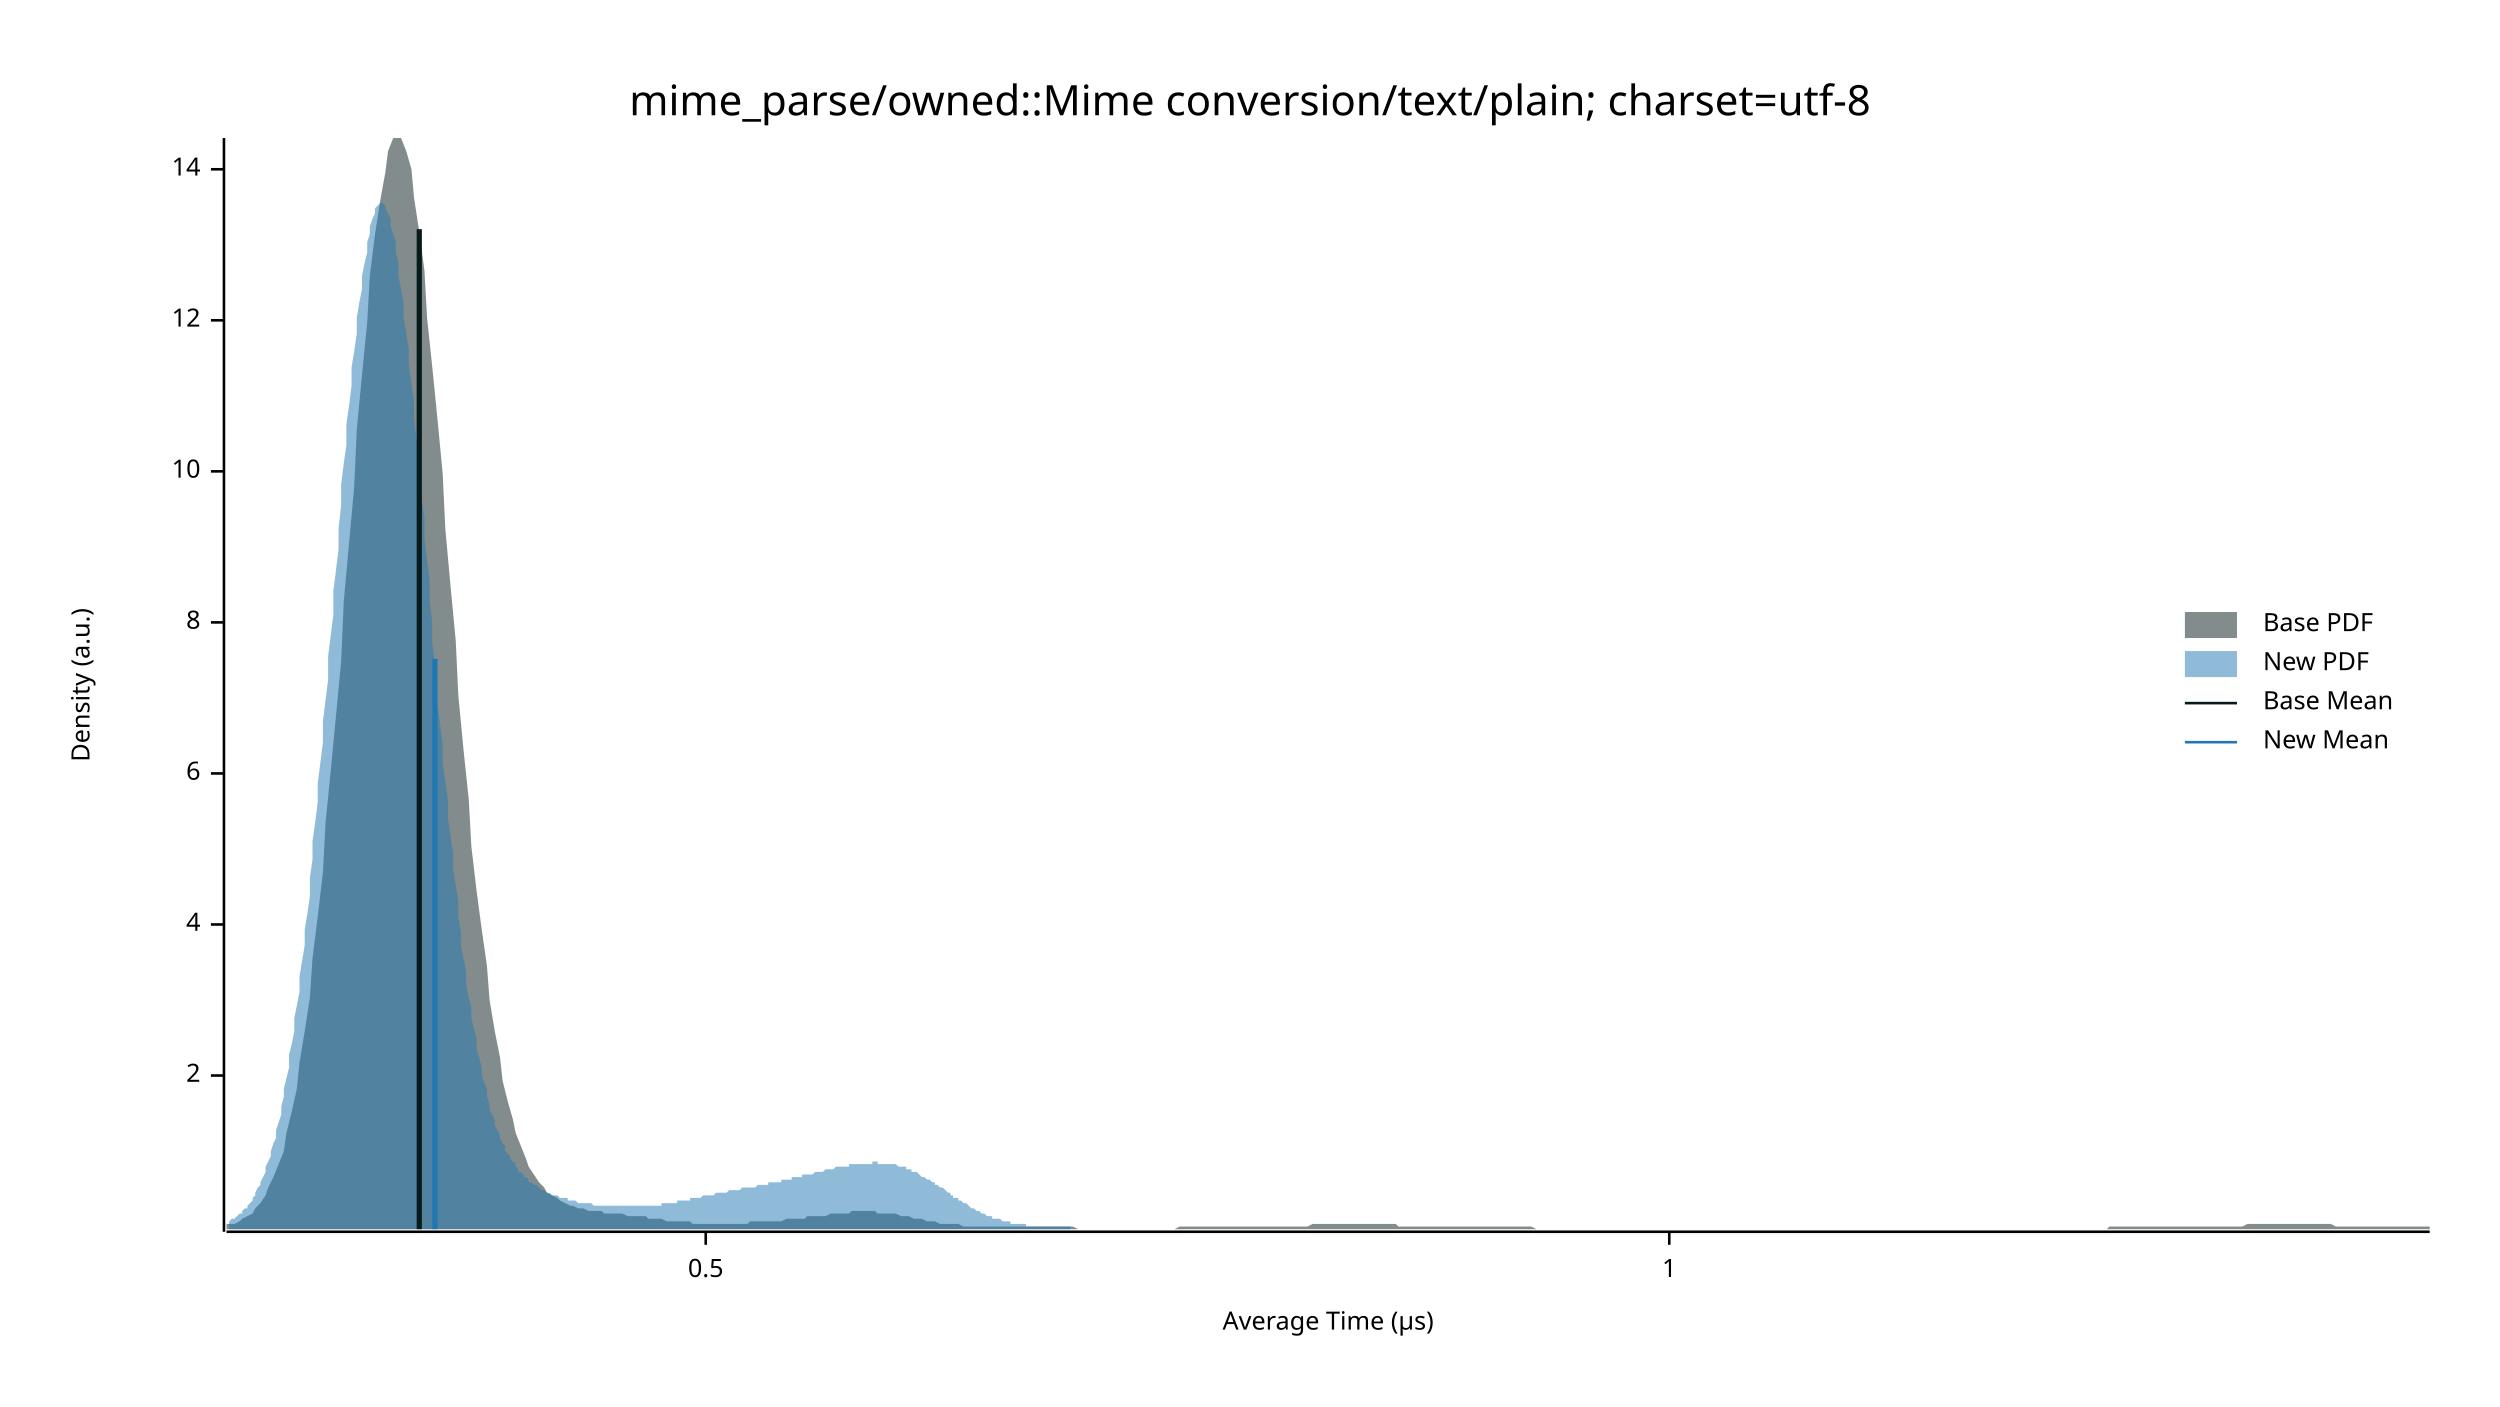
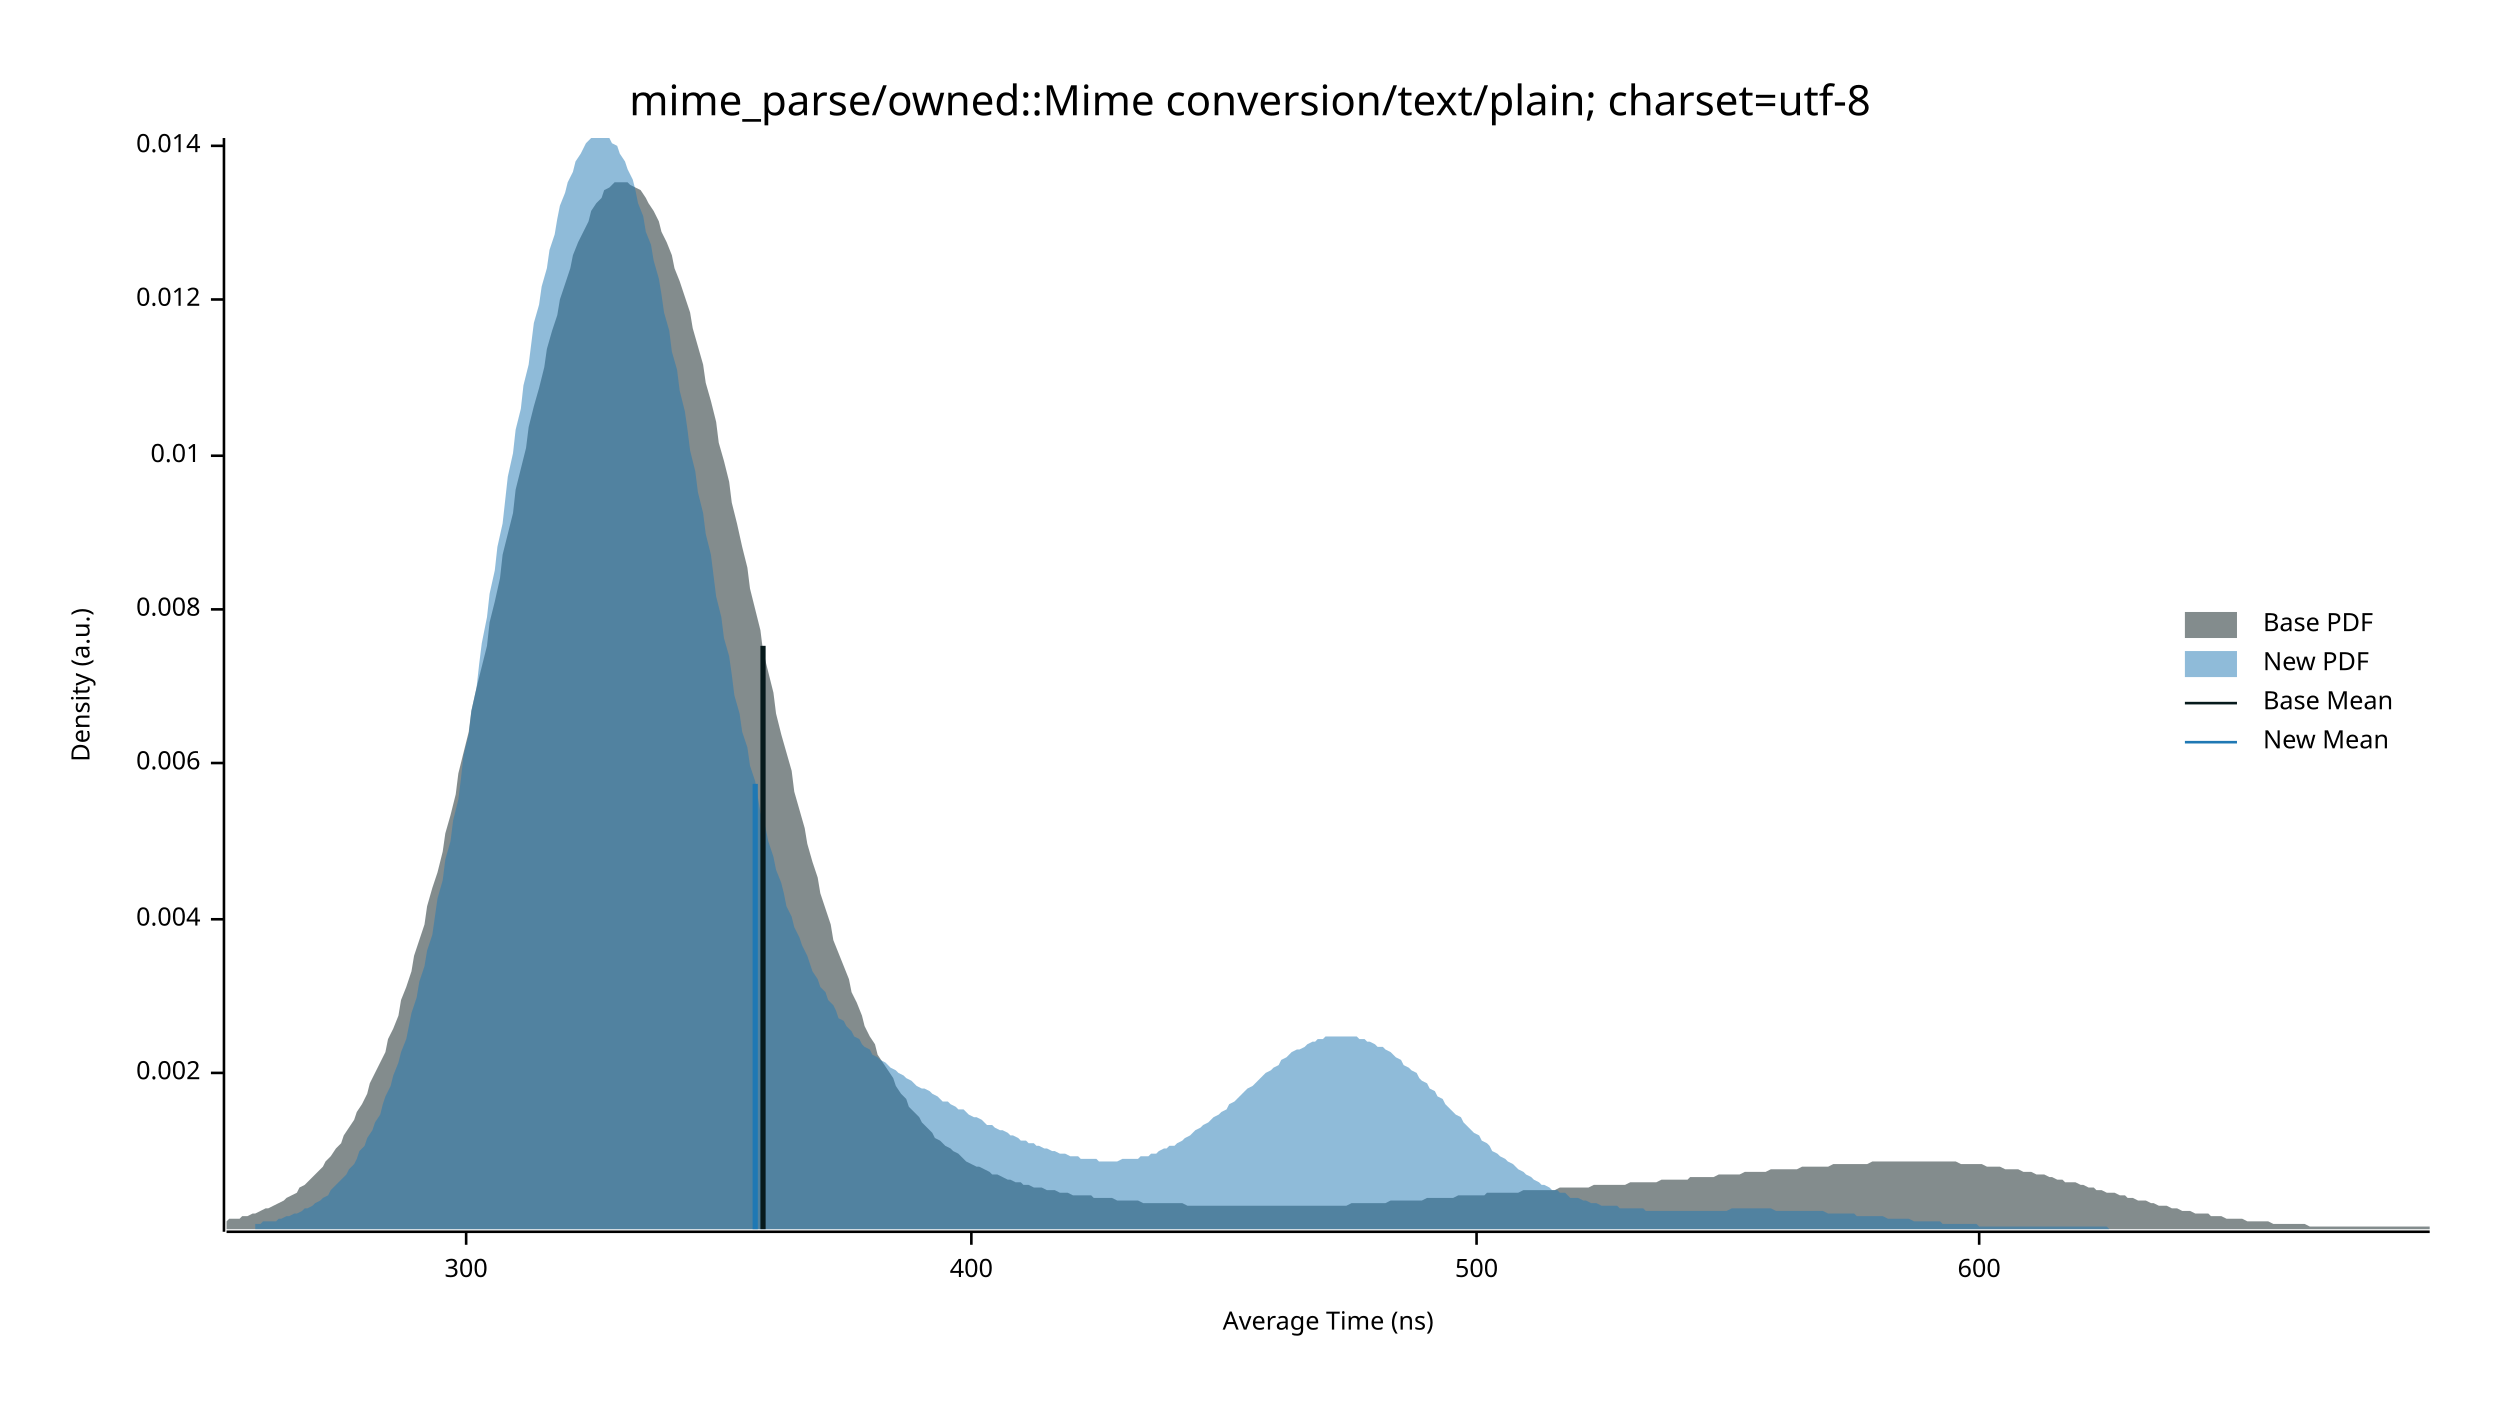
<svg xmlns="http://www.w3.org/2000/svg" width="960" height="540" viewBox="0 0 960 540">
  <text x="480" y="32" dy="0.76em" text-anchor="middle" font-family="sans-serif" font-size="16.129" opacity="1" fill="#000000">
mime_parse/owned::Mime conversion/text/plain; charset=utf-8
</text>
  <text x="27" y="263" dy="0.76em" text-anchor="middle" font-family="sans-serif" font-size="9.677" opacity="1" fill="#000000" transform="rotate(270, 27, 263)">
Density (a.u.)
</text>
  <text x="510" y="513" dy="-0.5ex" text-anchor="middle" font-family="sans-serif" font-size="9.677" opacity="1" fill="#000000">
- Average Time (µs)
+ Average Time (ns)
</text>
  <polyline fill="none" opacity="1" stroke="#000000" stroke-width="1" points="86,53 86,473 " />
-   <text x="77" y="413" dy="0.5ex" text-anchor="end" font-family="sans-serif" font-size="9.677" opacity="1" fill="#000000">
- 2
+   <text x="77" y="412" dy="0.5ex" text-anchor="end" font-family="sans-serif" font-size="9.677" opacity="1" fill="#000000">
+ 0.002
</text>
-   <polyline fill="none" opacity="1" stroke="#000000" stroke-width="1" points="81,413 86,413 " />
-   <text x="77" y="355" dy="0.5ex" text-anchor="end" font-family="sans-serif" font-size="9.677" opacity="1" fill="#000000">
- 4
+   <polyline fill="none" opacity="1" stroke="#000000" stroke-width="1" points="81,412 86,412 " />
+   <text x="77" y="353" dy="0.5ex" text-anchor="end" font-family="sans-serif" font-size="9.677" opacity="1" fill="#000000">
+ 0.004
</text>
-   <polyline fill="none" opacity="1" stroke="#000000" stroke-width="1" points="81,355 86,355 " />
-   <text x="77" y="297" dy="0.5ex" text-anchor="end" font-family="sans-serif" font-size="9.677" opacity="1" fill="#000000">
- 6
+   <polyline fill="none" opacity="1" stroke="#000000" stroke-width="1" points="81,353 86,353 " />
+   <text x="77" y="293" dy="0.5ex" text-anchor="end" font-family="sans-serif" font-size="9.677" opacity="1" fill="#000000">
+ 0.006
</text>
-   <polyline fill="none" opacity="1" stroke="#000000" stroke-width="1" points="81,297 86,297 " />
-   <text x="77" y="239" dy="0.5ex" text-anchor="end" font-family="sans-serif" font-size="9.677" opacity="1" fill="#000000">
- 8
+   <polyline fill="none" opacity="1" stroke="#000000" stroke-width="1" points="81,293 86,293 " />
+   <text x="77" y="234" dy="0.5ex" text-anchor="end" font-family="sans-serif" font-size="9.677" opacity="1" fill="#000000">
+ 0.008
</text>
-   <polyline fill="none" opacity="1" stroke="#000000" stroke-width="1" points="81,239 86,239 " />
-   <text x="77" y="181" dy="0.5ex" text-anchor="end" font-family="sans-serif" font-size="9.677" opacity="1" fill="#000000">
- 10
+   <polyline fill="none" opacity="1" stroke="#000000" stroke-width="1" points="81,234 86,234 " />
+   <text x="77" y="175" dy="0.5ex" text-anchor="end" font-family="sans-serif" font-size="9.677" opacity="1" fill="#000000">
+ 0.01
</text>
-   <polyline fill="none" opacity="1" stroke="#000000" stroke-width="1" points="81,181 86,181 " />
-   <text x="77" y="123" dy="0.5ex" text-anchor="end" font-family="sans-serif" font-size="9.677" opacity="1" fill="#000000">
- 12
+   <polyline fill="none" opacity="1" stroke="#000000" stroke-width="1" points="81,175 86,175 " />
+   <text x="77" y="115" dy="0.5ex" text-anchor="end" font-family="sans-serif" font-size="9.677" opacity="1" fill="#000000">
+ 0.012
</text>
-   <polyline fill="none" opacity="1" stroke="#000000" stroke-width="1" points="81,123 86,123 " />
-   <text x="77" y="65" dy="0.5ex" text-anchor="end" font-family="sans-serif" font-size="9.677" opacity="1" fill="#000000">
- 14
+   <polyline fill="none" opacity="1" stroke="#000000" stroke-width="1" points="81,115 86,115 " />
+   <text x="77" y="56" dy="0.5ex" text-anchor="end" font-family="sans-serif" font-size="9.677" opacity="1" fill="#000000">
+ 0.014
</text>
-   <polyline fill="none" opacity="1" stroke="#000000" stroke-width="1" points="81,65 86,65 " />
+   <polyline fill="none" opacity="1" stroke="#000000" stroke-width="1" points="81,56 86,56 " />
  <polyline fill="none" opacity="1" stroke="#000000" stroke-width="1" points="87,473 933,473 " />
-   <text x="271" y="483" dy="0.76em" text-anchor="middle" font-family="sans-serif" font-size="9.677" opacity="1" fill="#000000">
- 0.5
+   <text x="179" y="483" dy="0.76em" text-anchor="middle" font-family="sans-serif" font-size="9.677" opacity="1" fill="#000000">
+ 300
</text>
-   <polyline fill="none" opacity="1" stroke="#000000" stroke-width="1" points="271,473 271,478 " />
-   <text x="641" y="483" dy="0.76em" text-anchor="middle" font-family="sans-serif" font-size="9.677" opacity="1" fill="#000000">
- 1
+   <polyline fill="none" opacity="1" stroke="#000000" stroke-width="1" points="179,473 179,478 " />
+   <text x="373" y="483" dy="0.76em" text-anchor="middle" font-family="sans-serif" font-size="9.677" opacity="1" fill="#000000">
+ 400
</text>
-   <polyline fill="none" opacity="1" stroke="#000000" stroke-width="1" points="641,473 641,478 " />
-   <polygon opacity="0.5" fill="#071A1C" points="87,470 88,470 90,470 92,469 93,468 95,467 97,466 98,464 100,462 102,459 103,456 105,452 107,447 109,442 110,435 112,427 114,418 115,408 117,396 119,383 120,368 122,352 124,335 125,316 127,296 129,275 131,254 132,231 134,209 136,187 137,165 139,144 141,124 142,106 144,90 146,77 148,66 149,58 151,53 153,53 154,53 156,58 158,65 159,76 161,89 163,104 164,122 166,141 168,161 170,182 171,203 173,225 175,246 176,267 178,288 180,307 181,325 183,342 185,357 187,371 188,384 190,396 192,406 193,415 195,423 197,430 198,435 200,440 202,445 203,448 205,451 207,454 209,456 210,458 212,459 214,460 215,461 217,462 219,463 220,463 222,464 224,464 226,465 227,465 229,465 231,465 232,466 234,466 236,466 237,466 239,466 241,467 242,467 244,467 246,467 248,467 249,468 251,468 253,468 254,468 256,469 258,469 259,469 261,469 263,469 265,469 266,470 268,470 270,470 271,470 273,470 275,470 276,470 278,470 280,470 281,470 283,470 285,470 287,470 288,469 290,469 292,469 293,469 295,469 297,469 298,469 300,469 302,468 304,468 305,468 307,468 309,468 310,467 312,467 314,467 315,467 317,467 319,466 320,466 322,466 324,466 326,466 327,465 329,465 331,465 332,465 334,465 336,465 337,466 339,466 341,466 343,466 344,466 346,467 348,467 349,467 351,468 353,468 354,468 356,469 358,469 359,469 361,470 363,470 365,470 366,470 368,470 370,471 371,471 373,471 375,471 376,471 378,471 380,471 381,471 383,471 385,471 387,471 388,471 390,471 392,471 393,471 395,471 397,471 398,471 400,471 402,471 404,471 405,471 407,471 409,471 410,471 412,471 414,472 415,472 417,472 419,472 420,472 422,472 424,472 426,472 427,472 429,472 431,472 432,472 434,472 436,472 437,472 439,472 441,472 443,472 444,472 446,472 448,472 449,472 451,472 453,471 454,471 456,471 458,471 459,471 461,471 463,471 465,471 466,471 468,471 470,471 471,471 473,471 475,471 476,471 478,471 480,471 482,471 483,471 485,471 487,471 488,471 490,471 492,471 493,471 495,471 497,471 498,471 500,471 502,471 504,470 505,470 507,470 509,470 510,470 512,470 514,470 515,470 517,470 519,470 521,470 522,470 524,470 526,470 527,470 529,470 531,470 532,470 534,470 536,470 537,471 539,471 541,471 543,471 544,471 546,471 548,471 549,471 551,471 553,471 554,471 556,471 558,471 560,471 561,471 563,471 565,471 566,471 568,471 570,471 571,471 573,471 575,471 576,471 578,471 580,471 582,471 583,471 585,471 587,471 588,471 590,472 592,472 593,472 595,472 597,472 599,472 600,472 602,472 604,472 605,472 607,472 609,472 610,472 612,472 614,472 615,472 617,472 619,472 621,472 622,472 624,472 626,472 627,472 629,472 631,472 632,472 634,472 636,472 638,472 639,472 641,472 643,472 644,472 646,472 648,472 649,472 651,472 653,472 654,472 656,472 658,472 660,472 661,472 663,472 665,472 666,472 668,472 670,472 671,472 673,472 675,472 676,472 678,472 680,472 682,472 683,472 685,472 687,472 688,472 690,472 692,472 693,472 695,472 697,472 699,472 700,472 702,472 704,472 705,472 707,472 709,472 710,472 712,472 714,472 715,472 717,472 719,472 721,472 722,472 724,472 726,472 727,472 729,472 731,472 732,472 734,472 736,472 738,472 739,472 741,472 743,472 744,472 746,472 748,472 749,472 751,472 753,472 754,472 756,472 758,472 760,472 761,472 763,472 765,472 766,472 768,472 770,472 771,472 773,472 775,472 777,472 778,472 780,472 782,472 783,472 785,472 787,472 788,472 790,472 792,472 793,472 795,472 797,472 799,472 800,472 802,472 804,472 805,472 807,472 809,472 810,471 812,471 814,471 816,471 817,471 819,471 821,471 822,471 824,471 826,471 827,471 829,471 831,471 832,471 834,471 836,471 838,471 839,471 841,471 843,471 844,471 846,471 848,471 849,471 851,471 853,471 855,471 856,471 858,471 860,471 861,471 863,470 865,470 866,470 868,470 870,470 871,470 873,470 875,470 877,470 878,470 880,470 882,470 883,470 885,470 887,470 888,470 890,470 892,470 894,470 895,470 897,471 899,471 900,471 902,471 904,471 905,471 907,471 909,471 910,471 912,471 914,471 916,471 917,471 919,471 921,471 922,471 924,471 926,471 927,471 929,471 931,471 933,471 933,472 87,472 " />
-   <polygon opacity="0.5" fill="#1F78B4" points="88,469 89,468 89,468 90,468 91,467 91,467 92,466 93,466 93,465 94,464 95,464 95,463 96,462 97,461 97,460 98,459 98,458 99,456 100,455 100,454 101,452 102,450 102,448 103,446 104,444 104,442 105,439 106,437 106,434 107,431 108,428 108,425 109,421 109,418 110,414 111,410 111,405 112,401 113,396 113,391 114,386 115,381 115,375 116,369 117,363 117,357 118,351 119,344 119,337 120,330 120,323 121,316 122,308 122,301 123,293 124,285 124,277 125,269 126,261 126,252 127,244 128,236 128,227 129,219 130,211 130,203 131,194 131,186 132,178 133,171 133,163 134,156 135,148 135,141 136,135 137,128 137,122 138,116 139,111 139,106 140,101 141,97 141,93 142,90 142,87 143,84 144,82 144,80 145,79 146,78 146,78 147,78 148,79 148,80 149,82 150,84 150,87 151,90 152,93 152,97 153,101 153,106 154,111 155,116 155,122 156,128 157,134 157,140 158,147 159,154 159,161 160,169 161,176 161,184 162,192 163,199 163,207 164,215 165,223 165,231 166,239 166,247 167,255 168,263 168,271 169,278 170,286 170,293 171,300 172,307 172,314 173,321 174,328 174,334 175,340 176,346 176,352 177,358 177,363 178,368 179,373 179,378 180,383 181,387 181,391 182,395 183,399 183,403 184,406 185,410 185,413 186,416 187,418 187,421 188,424 188,426 189,428 190,430 190,432 191,434 192,436 192,437 193,439 194,440 194,442 195,443 196,444 196,445 197,446 198,447 198,448 199,449 199,450 200,450 201,451 201,452 202,452 203,453 203,454 204,454 205,455 205,455 206,455 207,456 207,456 208,457 209,457 209,457 210,458 210,458 211,458 212,459 212,459 213,459 214,459 214,459 215,460 216,460 216,460 217,460 218,460 218,461 219,461 220,461 220,461 221,461 221,461 222,462 223,462 223,462 224,462 225,462 225,462 226,462 227,462 227,462 228,463 229,463 229,463 230,463 231,463 231,463 232,463 232,463 233,463 234,463 234,463 235,463 236,463 236,463 237,463 238,463 238,463 239,463 240,463 240,463 241,463 242,463 242,463 243,463 243,463 244,463 245,463 245,463 246,463 247,463 247,463 248,463 249,463 249,463 250,463 251,463 251,463 252,463 253,463 253,463 254,463 254,462 255,462 256,462 256,462 257,462 258,462 258,462 259,462 260,462 260,461 261,461 262,461 262,461 263,461 264,461 264,461 265,461 265,460 266,460 267,460 267,460 268,460 269,460 269,460 270,459 271,459 271,459 272,459 273,459 273,459 274,459 275,458 275,458 276,458 276,458 277,458 278,458 278,458 279,458 280,457 280,457 281,457 282,457 282,457 283,457 284,457 284,457 285,456 286,456 286,456 287,456 287,456 288,456 289,456 289,456 290,456 291,455 291,455 292,455 293,455 293,455 294,455 295,455 295,454 296,454 297,454 297,454 298,454 298,454 299,454 300,454 300,453 301,453 302,453 302,453 303,453 304,453 304,452 305,452 306,452 306,452 307,452 308,452 308,451 309,451 309,451 310,451 311,451 311,451 312,451 313,450 313,450 314,450 315,450 315,450 316,450 317,449 317,449 318,449 319,449 319,449 320,449 320,449 321,448 322,448 322,448 323,448 324,448 324,448 325,448 326,448 326,447 327,447 328,447 328,447 329,447 330,447 330,447 331,447 331,447 332,447 333,447 333,447 334,447 335,447 335,446 336,446 337,446 337,447 338,447 339,447 339,447 340,447 341,447 341,447 342,447 342,447 343,447 344,447 344,447 345,448 346,448 346,448 347,448 348,448 348,449 349,449 350,449 350,450 351,450 352,450 352,450 353,451 353,451 354,452 355,452 355,452 356,453 357,453 357,453 358,454 359,454 359,455 360,455 361,456 361,456 362,456 363,457 363,457 364,458 365,458 365,459 366,459 366,460 367,460 368,460 368,461 369,461 370,462 370,462 371,462 372,463 372,463 373,464 374,464 374,464 375,465 376,465 376,465 377,466 377,466 378,466 379,467 379,467 380,467 381,467 381,468 382,468 383,468 383,468 384,468 385,469 385,469 386,469 387,469 387,469 388,469 388,470 389,470 390,470 390,470 391,470 392,470 392,470 393,470 394,470 394,471 395,471 396,471 396,471 397,471 398,471 398,471 399,471 399,471 400,471 401,471 401,471 402,471 403,471 403,471 404,471 405,471 405,471 406,471 407,471 407,471 408,471 409,471 409,471 410,471 410,471 411,471 411,472 88,472 " />
-   <polyline fill="none" opacity="1" stroke="#071A1C" stroke-width="2" points="161,472 161,88 " />
-   <polyline fill="none" opacity="1" stroke="#1F78B4" stroke-width="2" points="167,472 167,253 " />
+   <polyline fill="none" opacity="1" stroke="#000000" stroke-width="1" points="373,473 373,478 " />
+   <text x="567" y="483" dy="0.76em" text-anchor="middle" font-family="sans-serif" font-size="9.677" opacity="1" fill="#000000">
+ 500
+ </text>
+   <polyline fill="none" opacity="1" stroke="#000000" stroke-width="1" points="567,473 567,478 " />
+   <text x="760" y="483" dy="0.76em" text-anchor="middle" font-family="sans-serif" font-size="9.677" opacity="1" fill="#000000">
+ 600
+ </text>
+   <polyline fill="none" opacity="1" stroke="#000000" stroke-width="1" points="760,473 760,478 " />
+   <polygon opacity="0.5" fill="#071A1C" points="87,469 88,468 90,468 92,468 93,467 95,467 97,466 98,466 100,465 102,464 103,464 105,463 107,462 109,461 110,460 112,459 114,458 115,456 117,455 119,453 120,452 122,450 124,448 125,446 127,444 129,441 131,439 132,436 134,433 136,430 137,427 139,424 141,420 142,416 144,412 146,408 148,404 149,399 151,395 153,390 154,384 156,379 158,373 159,367 161,361 163,355 164,348 166,341 168,335 170,327 171,320 173,313 175,305 176,297 178,289 180,281 181,273 183,264 185,256 187,248 188,239 190,231 192,222 193,213 195,205 197,197 198,188 200,180 202,172 203,164 205,156 207,149 209,141 210,134 212,127 214,121 215,115 217,109 219,103 220,98 222,93 224,89 226,85 227,81 229,78 231,76 232,73 234,72 236,70 237,70 239,70 241,70 242,71 244,72 246,73 248,76 249,78 251,81 253,85 254,89 256,93 258,98 259,103 261,108 263,114 265,120 266,126 268,133 270,140 271,147 273,154 275,162 276,170 278,177 280,185 281,193 283,201 285,210 287,218 288,226 290,234 292,242 293,250 295,258 297,266 298,274 300,282 302,289 304,296 305,304 307,311 309,318 310,324 312,331 314,337 315,343 317,349 319,355 320,361 322,366 324,371 326,376 327,381 329,385 331,390 332,394 334,398 336,401 337,405 339,408 341,411 343,414 344,417 346,420 348,422 349,425 351,427 353,429 354,431 356,433 358,435 359,437 361,438 363,440 365,441 366,442 368,443 370,445 371,446 373,447 375,448 376,448 378,449 380,450 381,451 383,451 385,452 387,453 388,453 390,454 392,454 393,455 395,455 397,456 398,456 400,456 402,457 404,457 405,457 407,458 409,458 410,458 412,459 414,459 415,459 417,459 419,459 420,460 422,460 424,460 426,460 427,460 429,461 431,461 432,461 434,461 436,461 437,461 439,462 441,462 443,462 444,462 446,462 448,462 449,462 451,462 453,462 454,462 456,463 458,463 459,463 461,463 463,463 465,463 466,463 468,463 470,463 471,463 473,463 475,463 476,463 478,463 480,463 482,463 483,463 485,463 487,463 488,463 490,463 492,463 493,463 495,463 497,463 498,463 500,463 502,463 504,463 505,463 507,463 509,463 510,463 512,463 514,463 515,463 517,463 519,462 521,462 522,462 524,462 526,462 527,462 529,462 531,462 532,462 534,461 536,461 537,461 539,461 541,461 543,461 544,461 546,461 548,460 549,460 551,460 553,460 554,460 556,460 558,460 560,459 561,459 563,459 565,459 566,459 568,459 570,459 571,458 573,458 575,458 576,458 578,458 580,458 582,458 583,458 585,457 587,457 588,457 590,457 592,457 593,457 595,457 597,457 599,456 600,456 602,456 604,456 605,456 607,456 609,456 610,456 612,455 614,455 615,455 617,455 619,455 621,455 622,455 624,455 626,454 627,454 629,454 631,454 632,454 634,454 636,454 638,453 639,453 641,453 643,453 644,453 646,453 648,453 649,452 651,452 653,452 654,452 656,452 658,452 660,451 661,451 663,451 665,451 666,451 668,451 670,450 671,450 673,450 675,450 676,450 678,450 680,449 682,449 683,449 685,449 687,449 688,449 690,449 692,448 693,448 695,448 697,448 699,448 700,448 702,448 704,447 705,447 707,447 709,447 710,447 712,447 714,447 715,447 717,447 719,446 721,446 722,446 724,446 726,446 727,446 729,446 731,446 732,446 734,446 736,446 738,446 739,446 741,446 743,446 744,446 746,446 748,446 749,446 751,446 753,447 754,447 756,447 758,447 760,447 761,447 763,448 765,448 766,448 768,448 770,449 771,449 773,449 775,449 777,450 778,450 780,450 782,451 783,451 785,451 787,452 788,452 790,453 792,453 793,454 795,454 797,454 799,455 800,455 802,456 804,456 805,457 807,457 809,458 810,458 812,458 814,459 816,459 817,460 819,460 821,461 822,461 824,461 826,462 827,462 829,463 831,463 832,463 834,464 836,464 838,465 839,465 841,465 843,466 844,466 846,466 848,466 849,467 851,467 853,467 855,468 856,468 858,468 860,468 861,468 863,469 865,469 866,469 868,469 870,469 871,469 873,470 875,470 877,470 878,470 880,470 882,470 883,470 885,470 887,471 888,471 890,471 892,471 894,471 895,471 897,471 899,471 900,471 902,471 904,471 905,471 907,471 909,471 910,471 912,471 914,471 916,471 917,471 919,471 921,471 922,471 924,471 926,471 927,471 929,471 931,471 933,471 933,472 87,472 " />
+   <polygon opacity="0.5" fill="#1F78B4" points="98,470 100,470 101,469 103,469 104,469 106,469 107,468 108,468 110,467 111,467 113,466 114,466 116,465 117,464 118,464 120,463 121,462 123,461 124,460 126,459 127,457 128,456 130,454 131,453 133,451 134,449 136,447 137,445 138,442 140,440 141,437 143,434 144,431 146,428 147,424 148,421 150,417 151,413 153,408 154,404 156,399 157,394 158,389 160,383 161,377 163,371 164,365 166,359 167,352 168,345 170,338 171,330 173,323 174,315 176,307 177,299 178,290 180,282 181,273 183,264 184,255 185,247 187,237 188,228 190,219 191,210 193,201 194,192 195,183 197,174 198,165 200,157 201,148 203,140 204,132 205,124 207,117 208,110 210,103 211,96 213,90 214,84 215,79 217,74 218,70 220,66 221,62 223,59 224,57 225,55 227,53 228,53 230,53 231,53 233,53 234,53 235,55 237,56 238,59 240,62 241,65 243,69 244,73 245,78 247,83 248,89 250,94 251,100 253,107 254,113 255,120 257,127 258,135 260,142 261,150 263,158 264,165 265,173 267,181 268,189 270,197 271,205 273,213 274,221 275,229 277,237 278,245 280,252 281,259 282,267 284,274 285,281 287,287 288,294 290,300 291,306 292,312 294,318 295,323 297,329 298,334 300,339 301,343 302,348 304,352 305,356 307,360 308,363 310,367 311,370 312,373 314,376 315,379 317,381 318,384 320,386 321,388 322,391 324,392 325,394 327,396 328,398 330,399 331,401 332,402 334,403 335,405 337,406 338,407 340,408 341,409 342,410 344,411 345,412 347,413 348,414 350,415 351,416 352,417 354,418 355,418 357,419 358,420 360,421 361,422 362,423 364,423 365,424 367,425 368,426 370,426 371,427 372,428 374,429 375,429 377,430 378,431 379,432 381,432 382,433 384,434 385,434 387,435 388,436 389,436 391,437 392,438 394,438 395,439 397,439 398,440 399,440 401,441 402,441 404,442 405,442 407,443 408,443 409,443 411,444 412,444 414,444 415,445 417,445 418,445 419,445 421,445 422,446 424,446 425,446 427,446 428,446 429,446 431,445 432,445 434,445 435,445 437,445 438,444 439,444 441,444 442,443 444,443 445,442 447,441 448,441 449,440 451,440 452,439 454,438 455,437 457,436 458,435 459,434 461,433 462,432 464,431 465,430 466,429 468,428 469,427 471,426 472,424 474,423 475,422 476,421 478,419 479,418 481,417 482,416 484,414 485,413 486,412 488,411 489,410 491,409 492,407 494,406 495,405 496,404 498,403 499,403 501,402 502,401 504,400 505,400 506,399 508,399 509,398 511,398 512,398 514,398 515,398 516,398 518,398 519,398 521,398 522,399 524,399 525,400 526,400 528,401 529,402 531,402 532,403 534,404 535,405 536,406 538,407 539,409 541,410 542,411 544,412 545,414 546,415 548,416 549,418 551,419 552,421 554,422 555,424 556,425 558,427 559,428 561,429 562,431 563,432 565,434 566,435 568,436 569,438 571,439 572,440 573,442 575,443 576,444 578,445 579,446 581,447 582,448 583,449 585,450 586,451 588,452 589,453 591,454 592,455 593,455 595,456 596,457 598,457 599,458 601,458 602,459 603,460 605,460 606,460 608,461 609,461 611,462 612,462 613,462 615,463 616,463 618,463 619,463 621,463 622,464 623,464 625,464 626,464 628,464 629,464 631,464 632,465 633,465 635,465 636,465 638,465 639,465 641,465 642,465 643,465 645,465 646,465 648,465 649,465 651,465 652,465 653,465 655,465 656,465 658,465 659,465 660,465 662,465 663,465 665,464 666,464 668,464 669,464 670,464 672,464 673,464 675,464 676,464 678,464 679,464 680,464 682,465 683,465 685,465 686,465 688,465 689,465 690,465 692,465 693,465 695,465 696,465 698,465 699,465 700,465 702,466 703,466 705,466 706,466 708,466 709,466 710,466 712,466 713,467 715,467 716,467 718,467 719,467 720,467 722,467 723,467 725,468 726,468 728,468 729,468 730,468 732,468 733,468 735,469 736,469 738,469 739,469 740,469 742,469 743,469 745,469 746,470 747,470 749,470 750,470 752,470 753,470 755,470 756,470 757,470 759,470 760,471 762,471 763,471 765,471 766,471 767,471 769,471 770,471 772,471 773,471 775,471 776,471 777,471 779,471 780,471 782,471 783,471 785,471 786,471 787,471 789,471 790,471 792,471 793,471 795,471 796,471 797,471 799,471 800,471 802,471 803,471 805,471 806,471 807,471 809,471 810,472 810,472 98,472 " />
+   <polyline fill="none" opacity="1" stroke="#071A1C" stroke-width="2" points="293,472 293,248 " />
+   <polyline fill="none" opacity="1" stroke="#1F78B4" stroke-width="2" points="290,472 290,301 " />
  <text x="869" y="235" dy="0.76em" text-anchor="start" font-family="sans-serif" font-size="9.677" opacity="1" fill="#000000">
Base PDF
</text>
  <text x="869" y="250" dy="0.76em" text-anchor="start" font-family="sans-serif" font-size="9.677" opacity="1" fill="#000000">
New PDF
</text>
  <text x="869" y="265" dy="0.76em" text-anchor="start" font-family="sans-serif" font-size="9.677" opacity="1" fill="#000000">
Base Mean
</text>
  <text x="869" y="280" dy="0.76em" text-anchor="start" font-family="sans-serif" font-size="9.677" opacity="1" fill="#000000">
New Mean
</text>
  <rect x="839" y="235" width="20" height="10" opacity="0.5" fill="#071A1C" stroke="none" />
  <rect x="839" y="250" width="20" height="10" opacity="0.5" fill="#1F78B4" stroke="none" />
  <polyline fill="none" opacity="1" stroke="#071A1C" stroke-width="1" points="839,270 859,270 " />
  <polyline fill="none" opacity="1" stroke="#1F78B4" stroke-width="1" points="839,285 859,285 " />
</svg>
